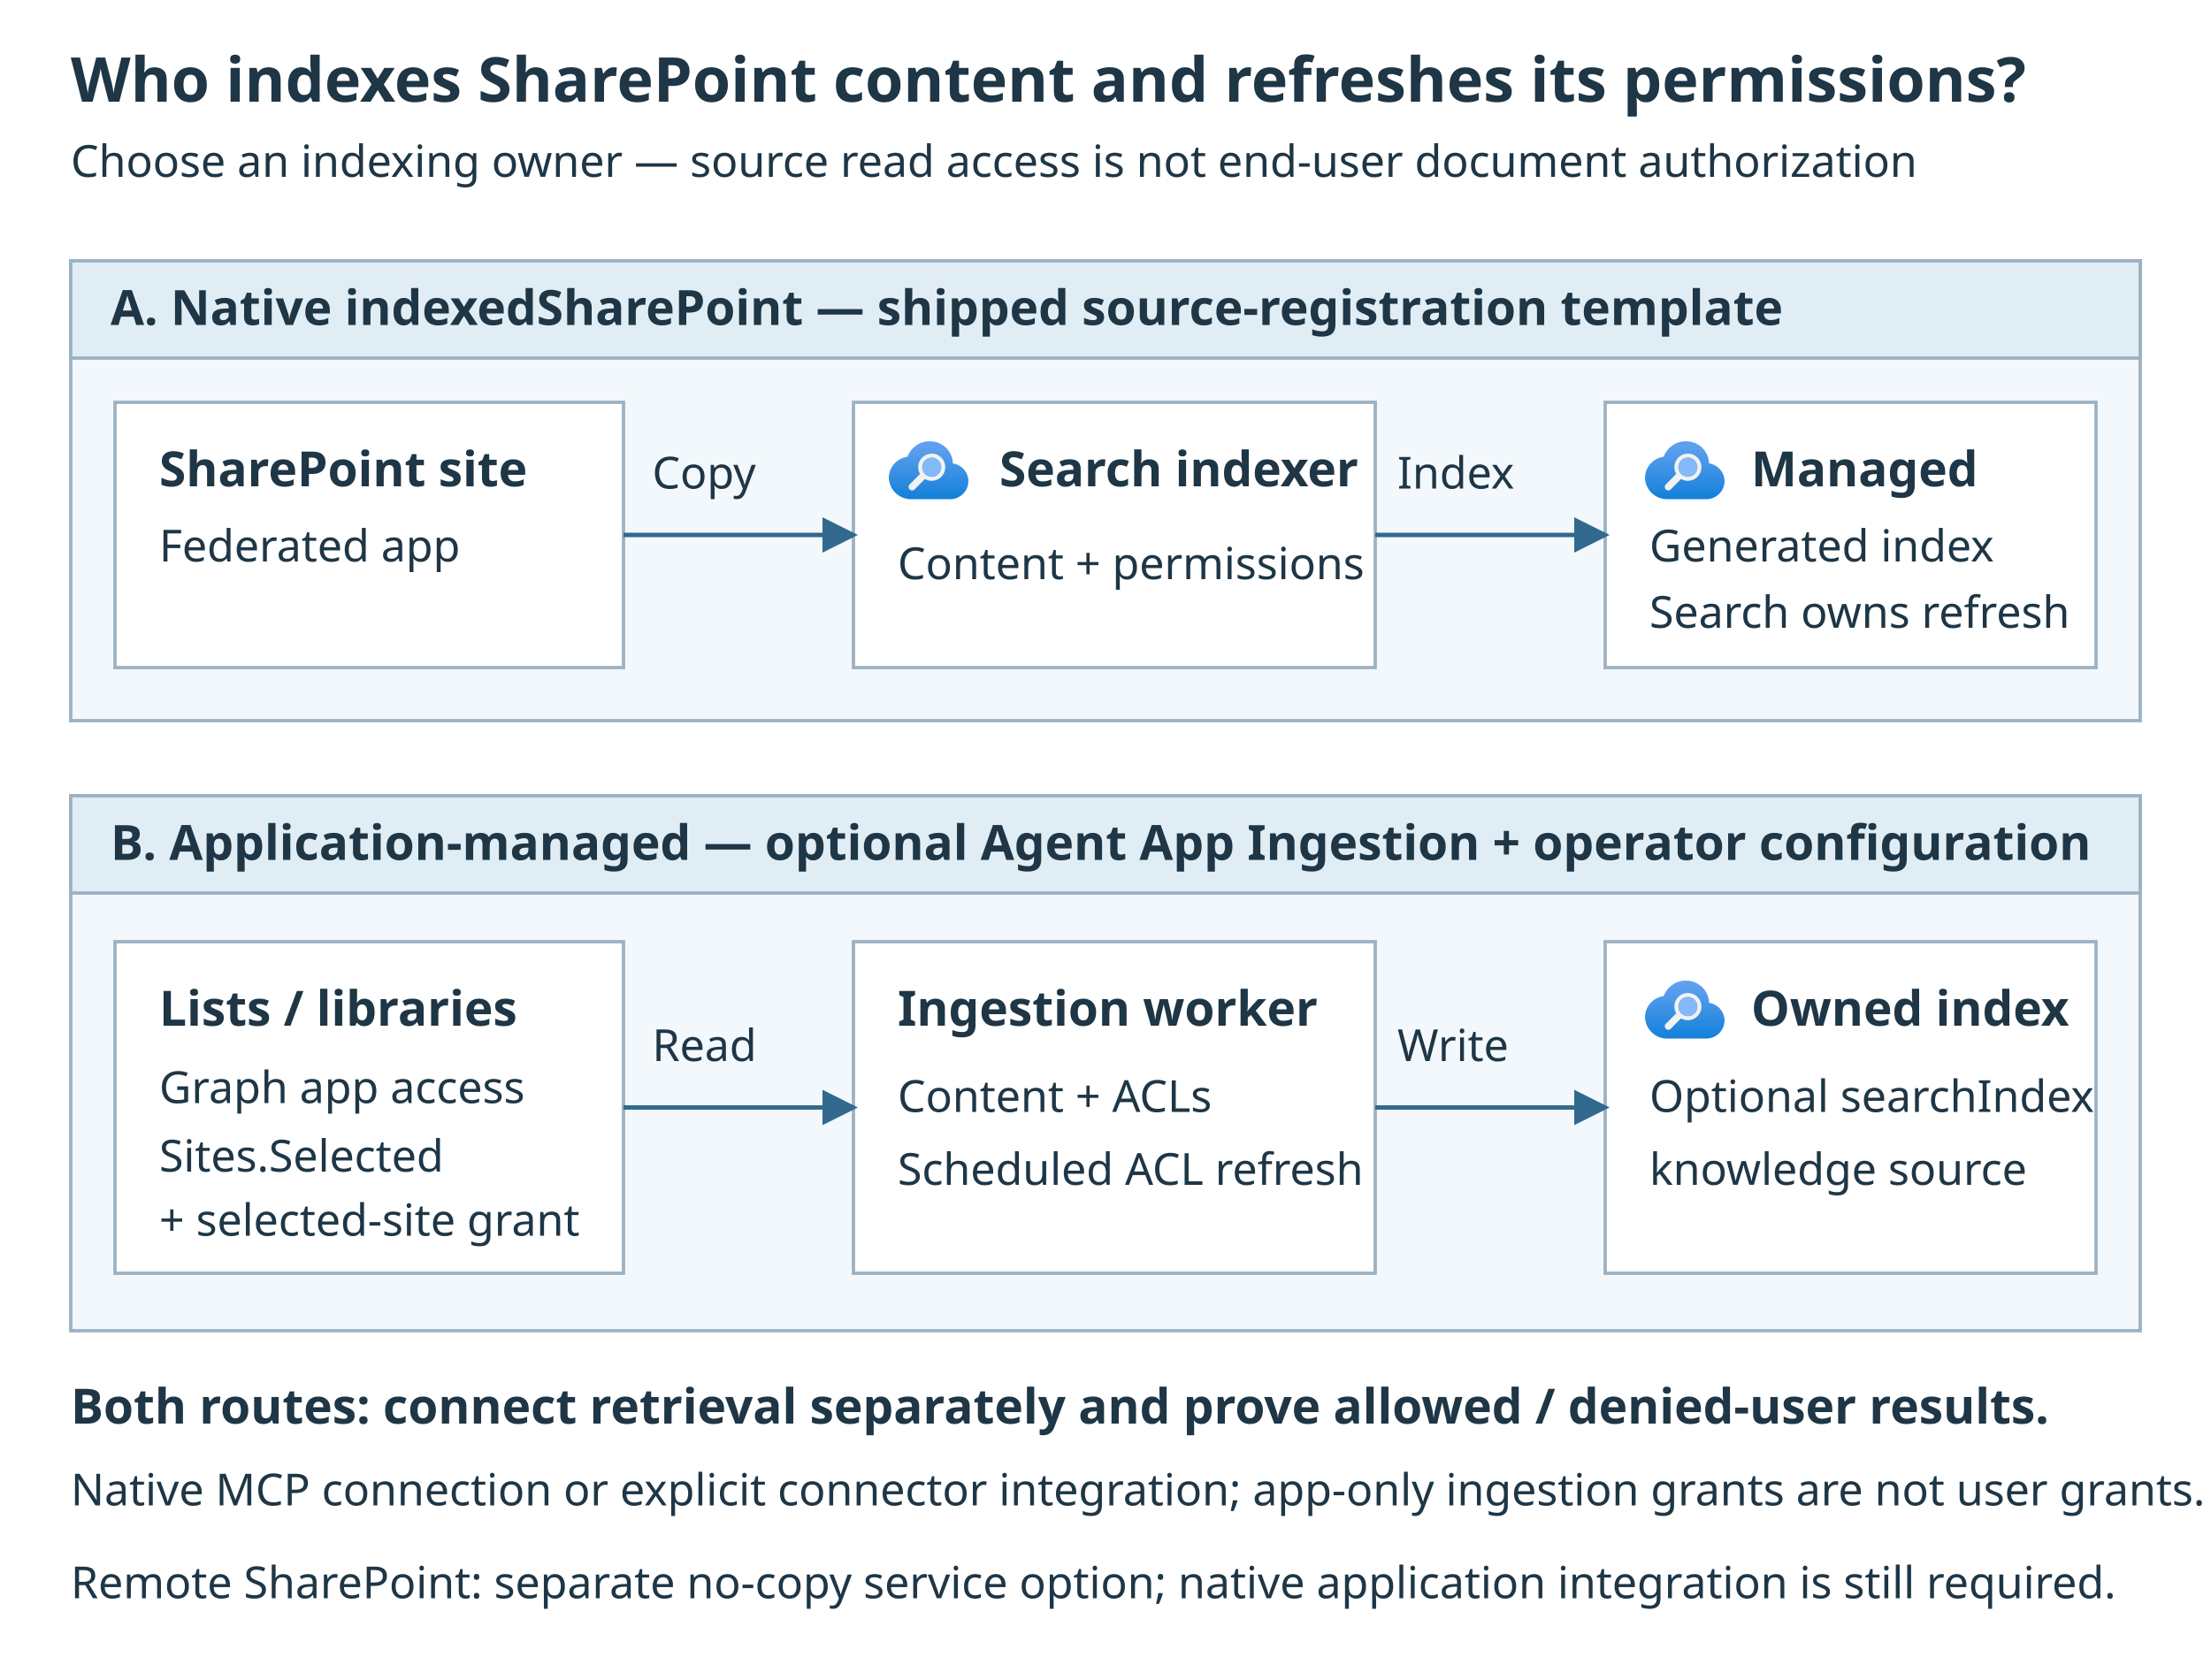
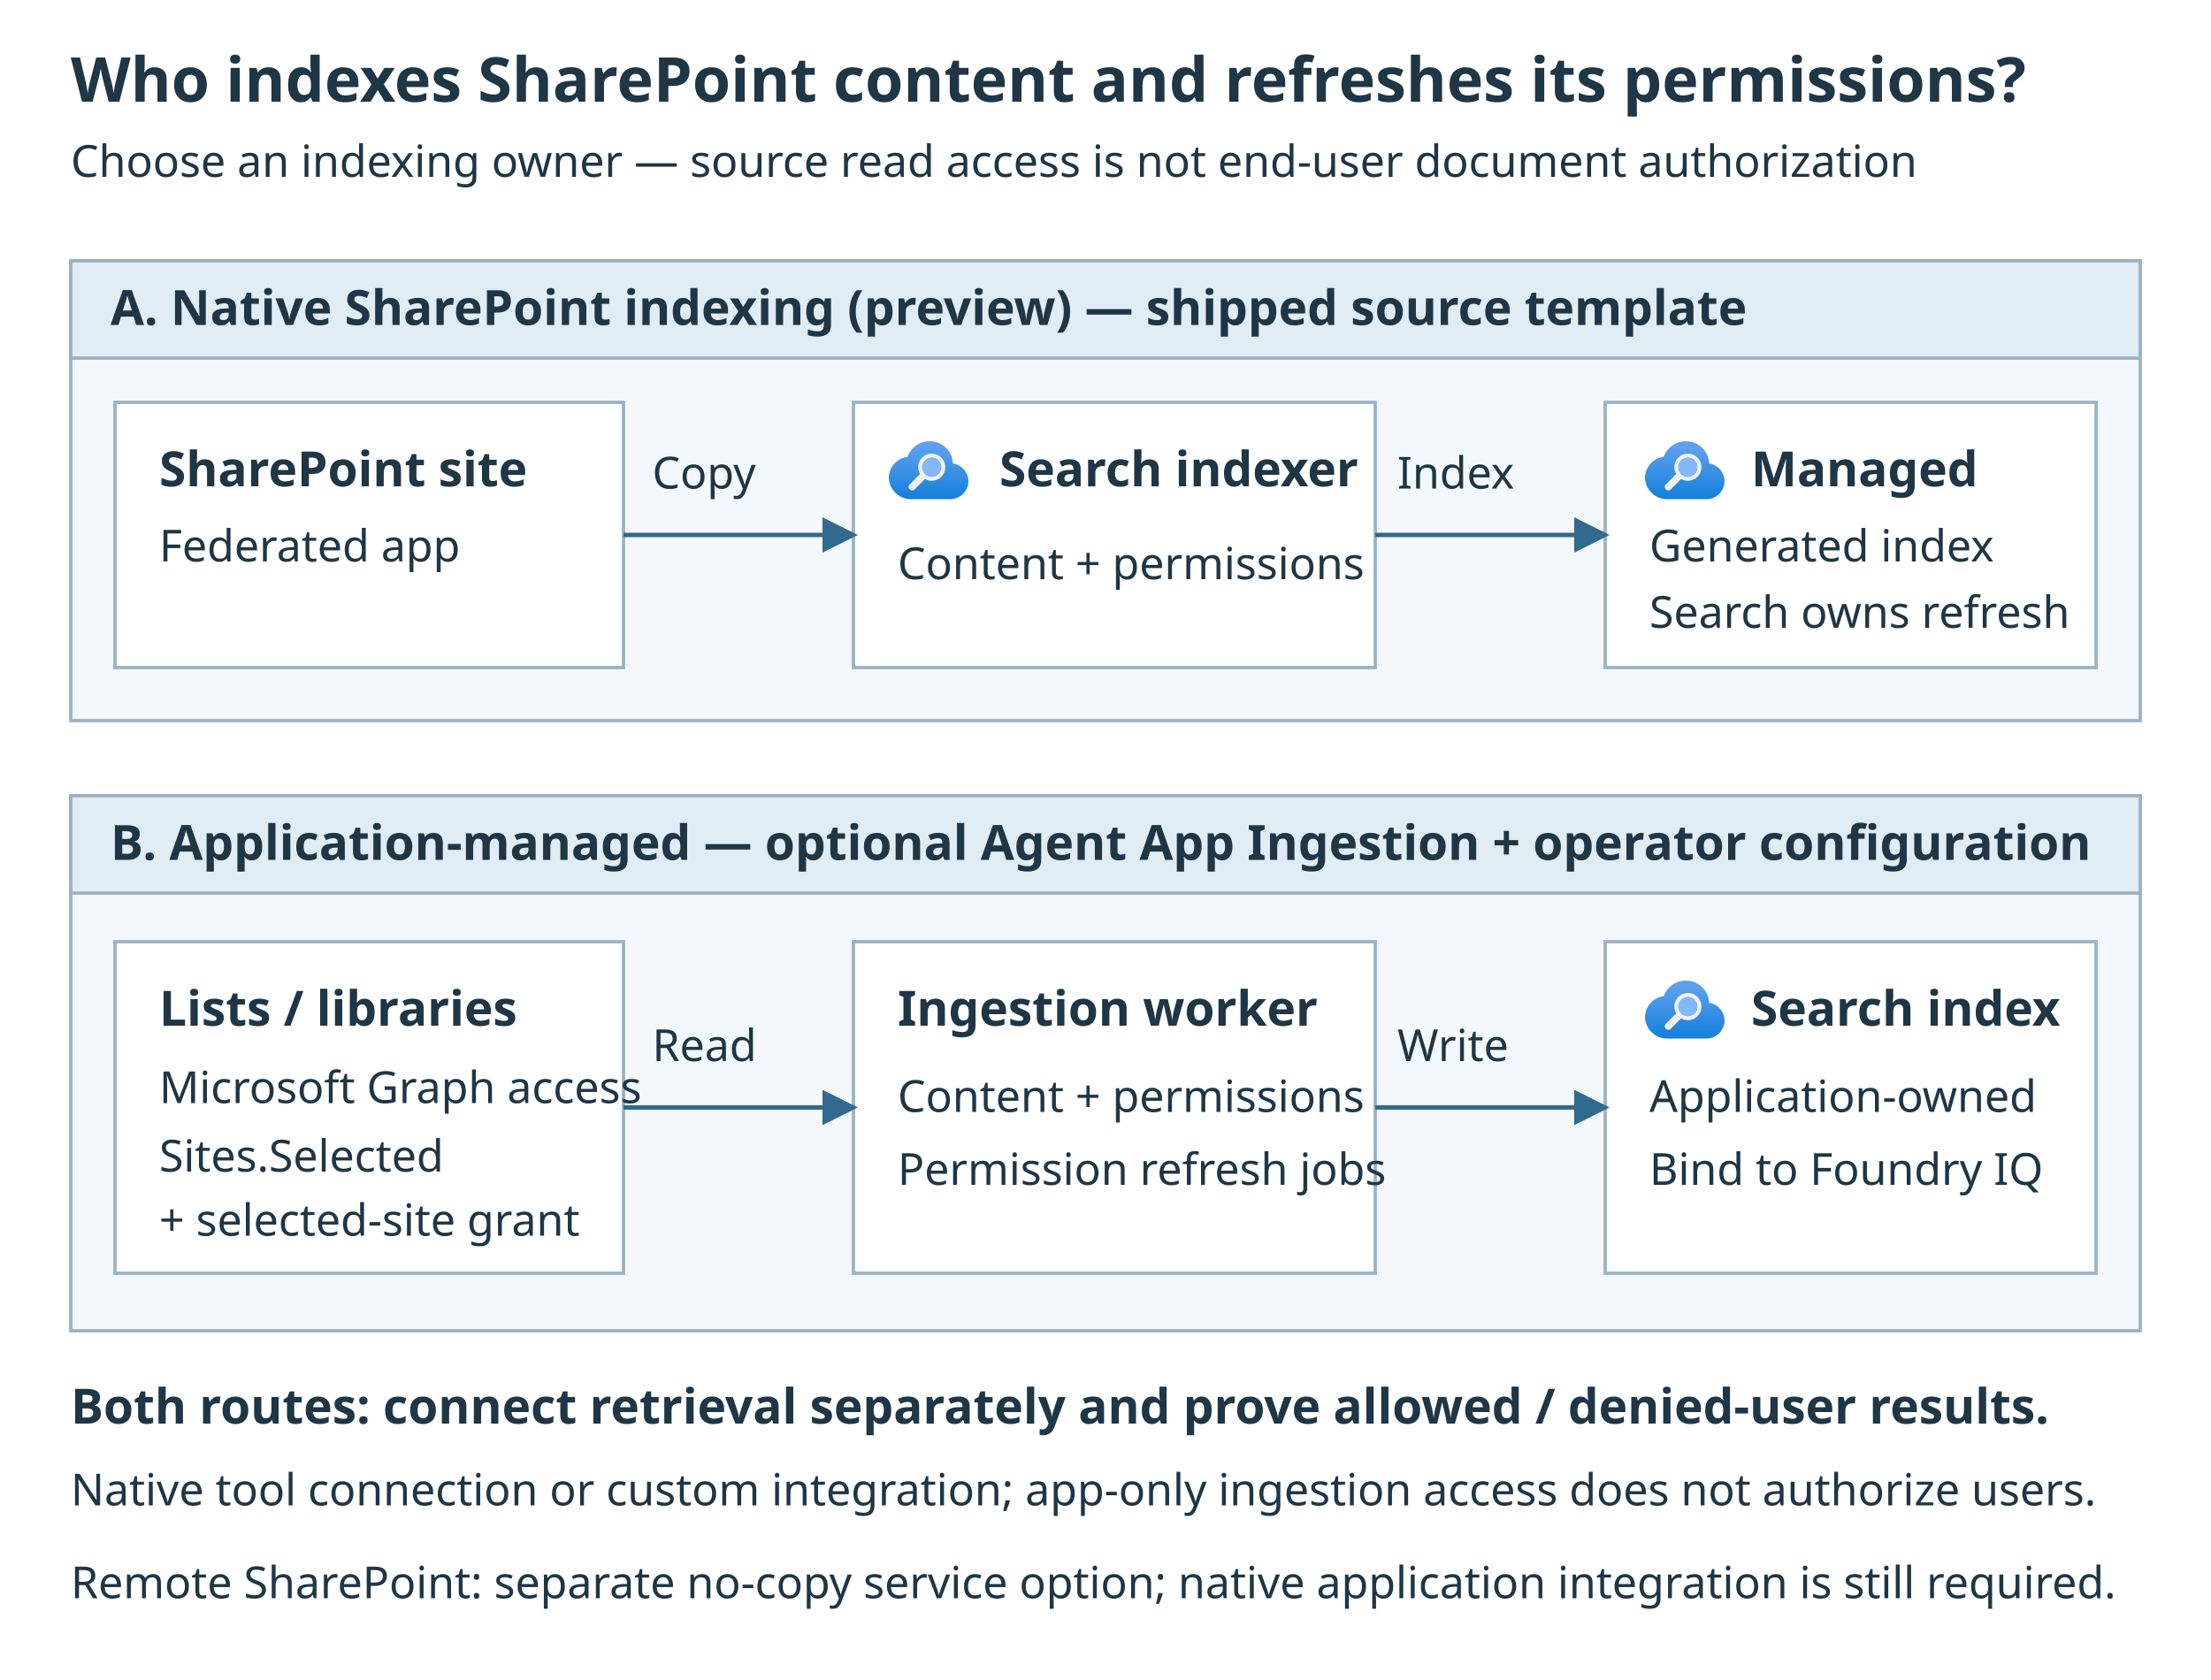
<svg xmlns="http://www.w3.org/2000/svg" width="1000" height="760" viewBox="0 0 1000 760" role="img" aria-labelledby="title desc">
  <defs>
    <marker id="arrow" markerWidth="8" markerHeight="8" refX="7" refY="4" orient="auto">
      <path d="M0 0L8 4L0 8Z" fill="#32698e" />
    </marker>
    <g id="search-icon">
      <svg id="f470e112-f1d8-4c18-a381-9b54e11a9ca3" width="18" height="18" viewBox="0 0 18 18">
        <defs>
          <linearGradient id="b198f9ad-224e-4f37-99bb-f1c5a20d3916" x1="9" y1="0.36" x2="9" y2="18.31" gradientUnits="userSpaceOnUse">
            <stop offset="0.18" stop-color="#5ea0ef" />
            <stop offset="1" stop-color="#0078d4" />
          </linearGradient>
        </defs>
        <path d="M18,11.32a4.12,4.12,0,0,0-3.51-4,5.15,5.15,0,0,0-5.25-5,5.25,5.25,0,0,0-5,3.49A4.86,4.86,0,0,0,0,10.59a5,5,0,0,0,5.07,4.82l.44,0h8.21a.78.78,0,0,0,.22,0A4.13,4.13,0,0,0,18,11.32Z" fill="url(#b198f9ad-224e-4f37-99bb-f1c5a20d3916)" />
        <path d="M12.33,6.59a3.07,3.07,0,0,0-5.61.85,3.16,3.16,0,0,0,.33,2.27L4.71,12.08a.79.79,0,0,0,0,1.12.78.78,0,0,0,.56.23.76.76,0,0,0,.56-.23l2.33-2.36a3.14,3.14,0,0,0,.81.33,3.08,3.08,0,0,0,3.36-4.58Zm-.54,2.1A2.16,2.16,0,0,1,9.7,10.34a1.79,1.79,0,0,1-.51-.07,1.87,1.87,0,0,1-.7-.32,2.13,2.13,0,0,1-.56-.56,2.17,2.17,0,0,1-.31-1.73A2.14,2.14,0,0,1,9.7,6a2.31,2.31,0,0,1,.52.06,2.18,2.18,0,0,1,1.32,1A2.13,2.13,0,0,1,11.79,8.69Z" fill="#f2f2f2" />
        <ellipse cx="9.69" cy="8.18" rx="2.15" ry="2.16" fill="#83b9f9" />
      </svg>
    </g>
  </defs>
  <style>text{font-family:"Segoe UI",sans-serif;fill:#1e3646;font-size:20px}.title{font-size:28px;font-weight:700}.head{font-size:22px;font-weight:600}.node{fill:#fff;stroke:#9bb2c4;stroke-width:1.5}.group{fill:#f3f8fc;stroke:#9bb2c4;stroke-width:1.5}.header{fill:#e1edf4;stroke:#9bb2c4;stroke-width:1.5}.flow{fill:none;stroke:#32698e;stroke-width:2;marker-end:url(#arrow)}</style>
  <rect width="1000" height="760" fill="#fff" />
  <text x="32" y="46" class="title">Who indexes SharePoint content and refreshes its permissions?</text>
  <text x="32" y="80">Choose an indexing owner — source read access is not end-user document authorization</text>
  <rect x="32" y="118" width="936" height="208" class="group" />
  <rect x="32" y="118" width="936" height="44" class="header" />
-   <text x="50" y="147" class="head">A. Native indexedSharePoint — shipped source-registration template</text>
+   <text x="50" y="147" class="head">A. Native SharePoint indexing (preview) — shipped source template</text>
  <rect x="52" y="182" width="230" height="120" class="node" />
  <text x="72" y="220" class="head">SharePoint site</text>
  <text x="72" y="254">Federated app</text>
  <rect x="386" y="182" width="236" height="120" class="node" />
  <use href="#search-icon" transform="translate(402 195) scale(2)" />
  <text x="452" y="220" class="head">Search indexer</text>
  <text x="406" y="262">Content + permissions</text>
  <rect x="726" y="182" width="222" height="120" class="node" />
  <use href="#search-icon" transform="translate(744 195) scale(2)" />
  <text x="792" y="220" class="head">Managed</text>
  <text x="746" y="254">Generated index</text>
  <text x="746" y="284">Search owns refresh</text>
  <path d="M282 242H386" class="flow" />
  <text x="295" y="221">Copy</text>
  <path d="M622 242H726" class="flow" />
  <text x="632" y="221">Index</text>
  <rect x="32" y="360" width="936" height="242" class="group" />
  <rect x="32" y="360" width="936" height="44" class="header" />
  <text x="50" y="389" class="head">B. Application-managed — optional Agent App Ingestion + operator configuration</text>
  <rect x="52" y="426" width="230" height="150" class="node" />
  <text x="72" y="464" class="head">Lists / libraries</text>
-   <text x="72" y="499">Graph app access</text>
+   <text x="72" y="499">Microsoft Graph access</text>
  <text x="72" y="530">Sites.Selected</text>
  <text x="72" y="559">+ selected-site grant</text>
  <rect x="386" y="426" width="236" height="150" class="node" />
  <text x="406" y="464" class="head">Ingestion worker</text>
-   <text x="406" y="503">Content + ACLs</text>
-   <text x="406" y="536">Scheduled ACL refresh</text>
+   <text x="406" y="503">Content + permissions</text>
+   <text x="406" y="536">Permission refresh jobs</text>
  <rect x="726" y="426" width="222" height="150" class="node" />
  <use href="#search-icon" transform="translate(744 439) scale(2)" />
-   <text x="792" y="464" class="head">Owned index</text>
-   <text x="746" y="503">Optional searchIndex</text>
-   <text x="746" y="536">knowledge source</text>
+   <text x="792" y="464" class="head">Search index</text>
+   <text x="746" y="503">Application-owned</text>
+   <text x="746" y="536">Bind to Foundry IQ</text>
  <path d="M282 501H386" class="flow" />
  <text x="295" y="480">Read</text>
  <path d="M622 501H726" class="flow" />
  <text x="632" y="480">Write</text>
  <text x="32" y="644" class="head">Both routes: connect retrieval separately and prove allowed / denied-user results.</text>
-   <text x="32" y="681">Native MCP connection or explicit connector integration; app-only ingestion grants are not user grants.</text>
+   <text x="32" y="681">Native tool connection or custom integration; app-only ingestion access does not authorize users.</text>
  <text x="32" y="723">Remote SharePoint: separate no-copy service option; native application integration is still required.</text>
</svg>
